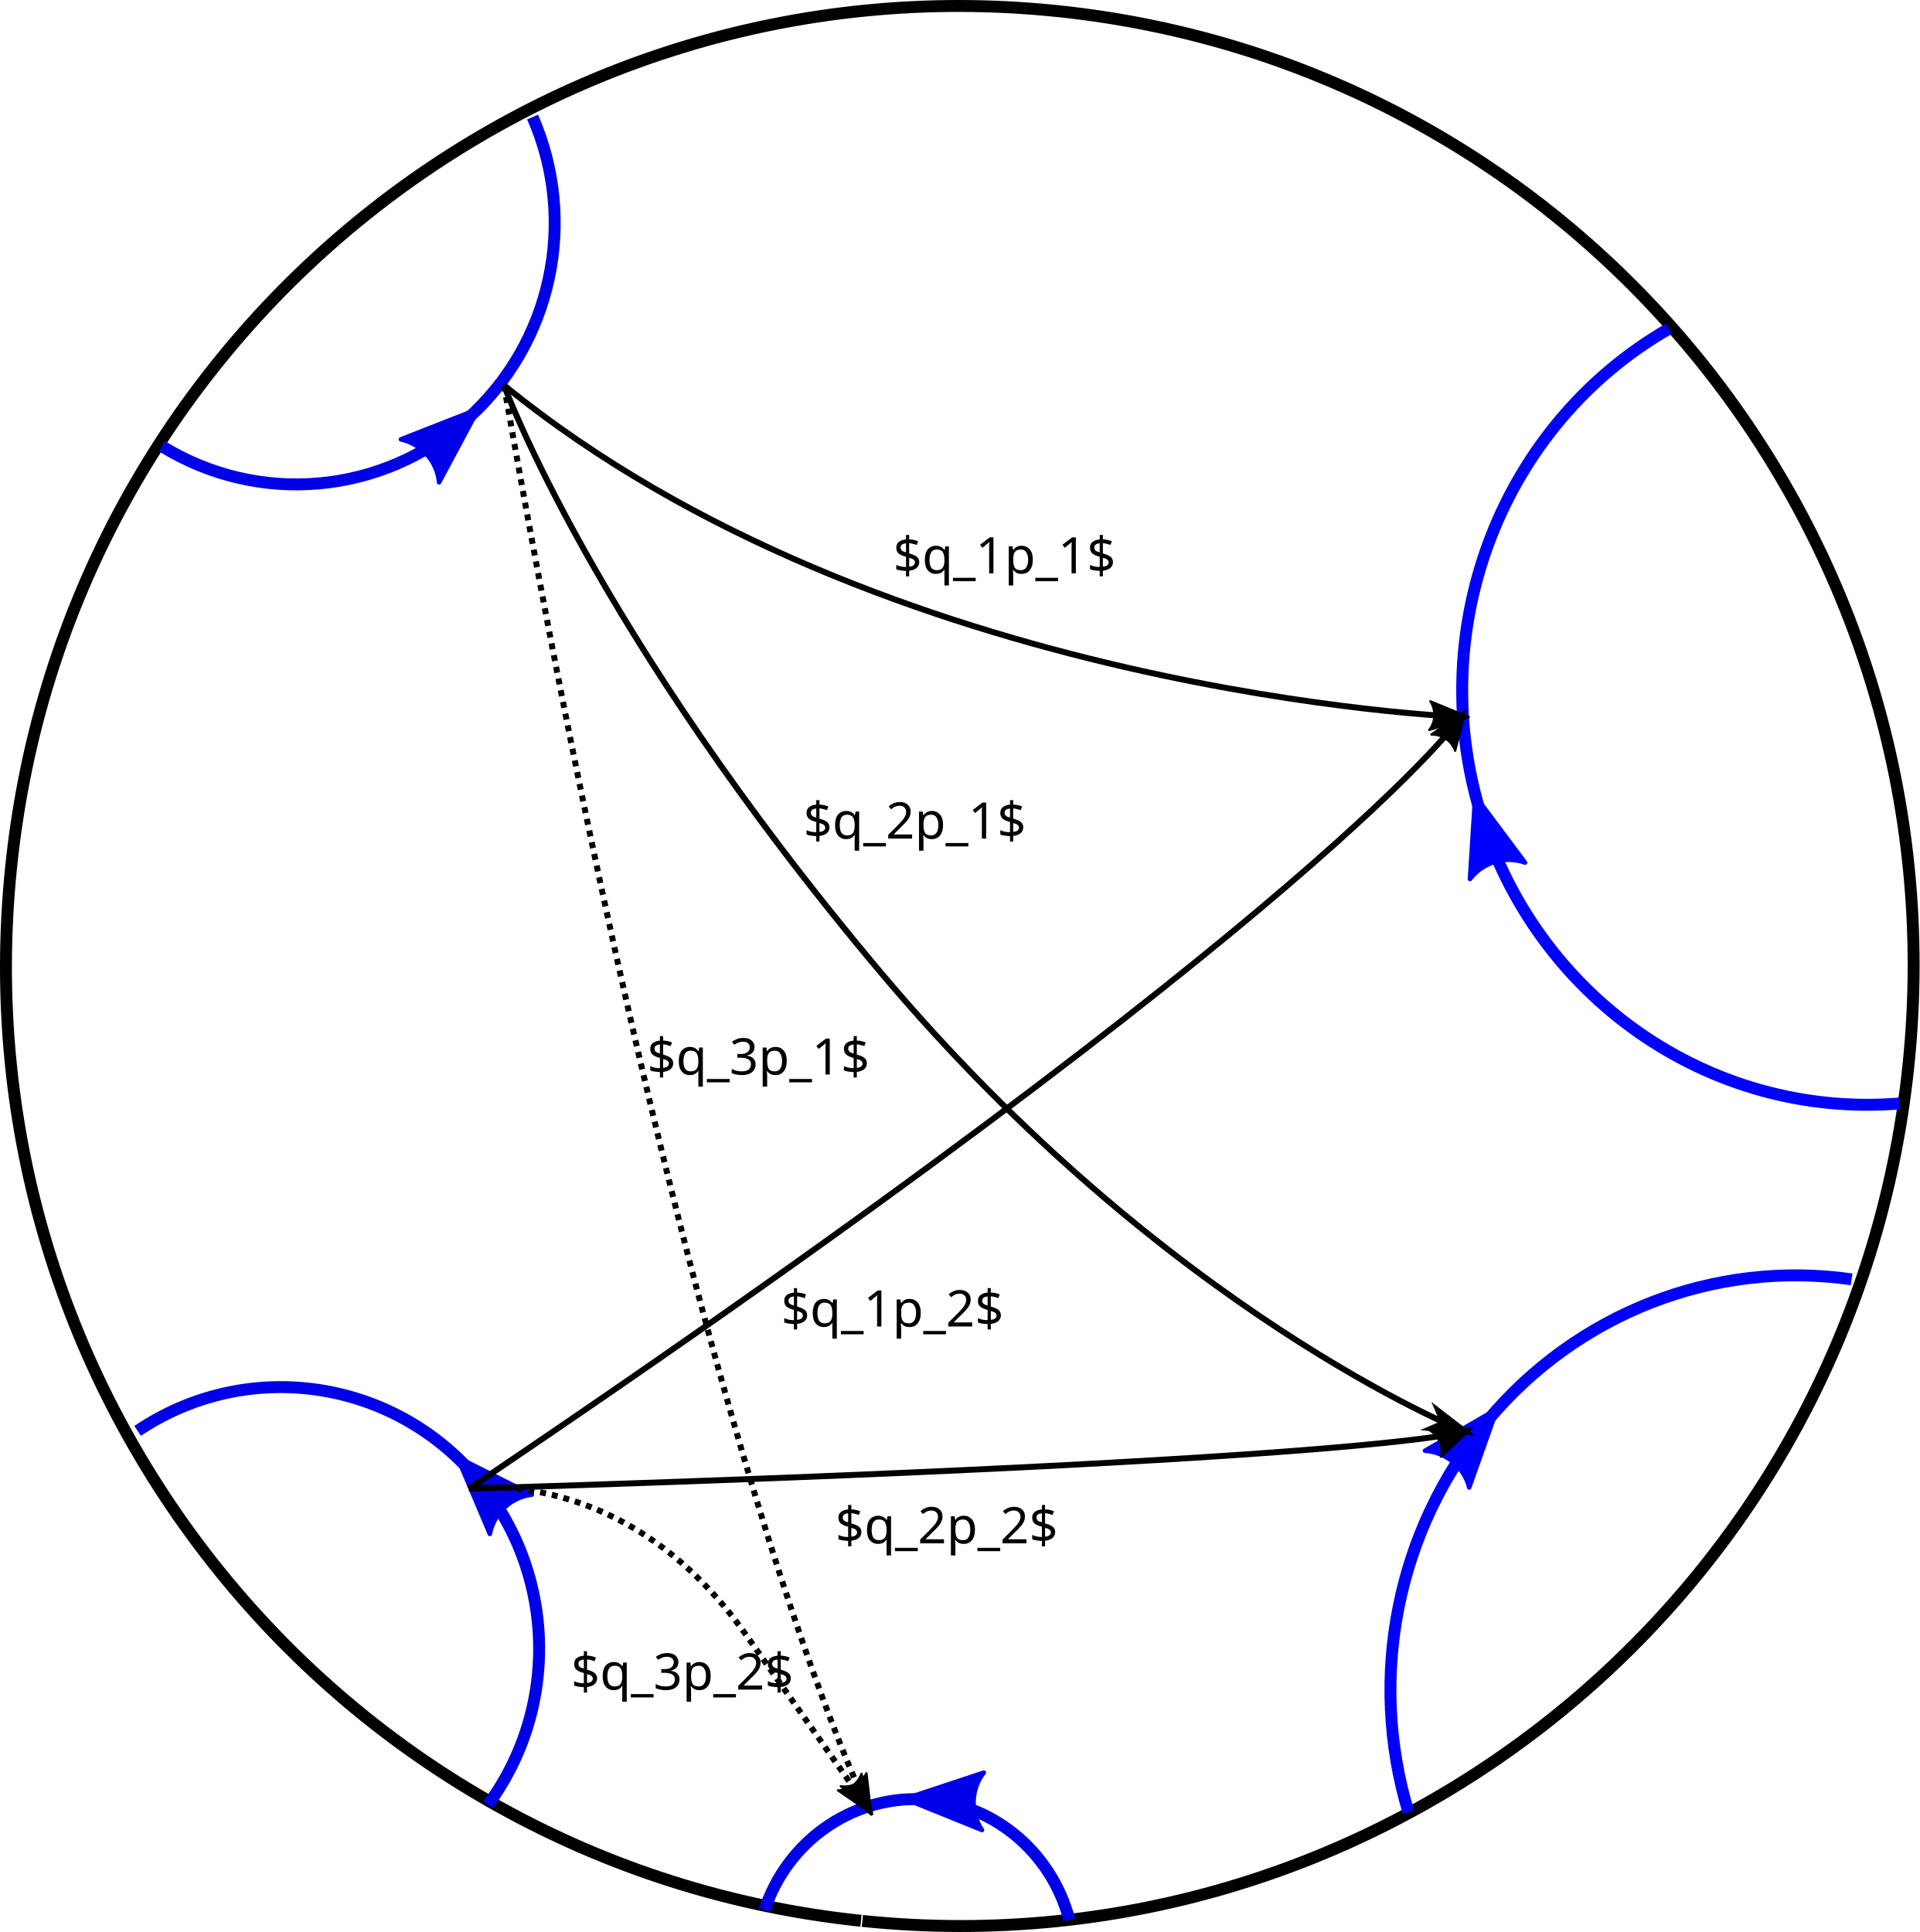
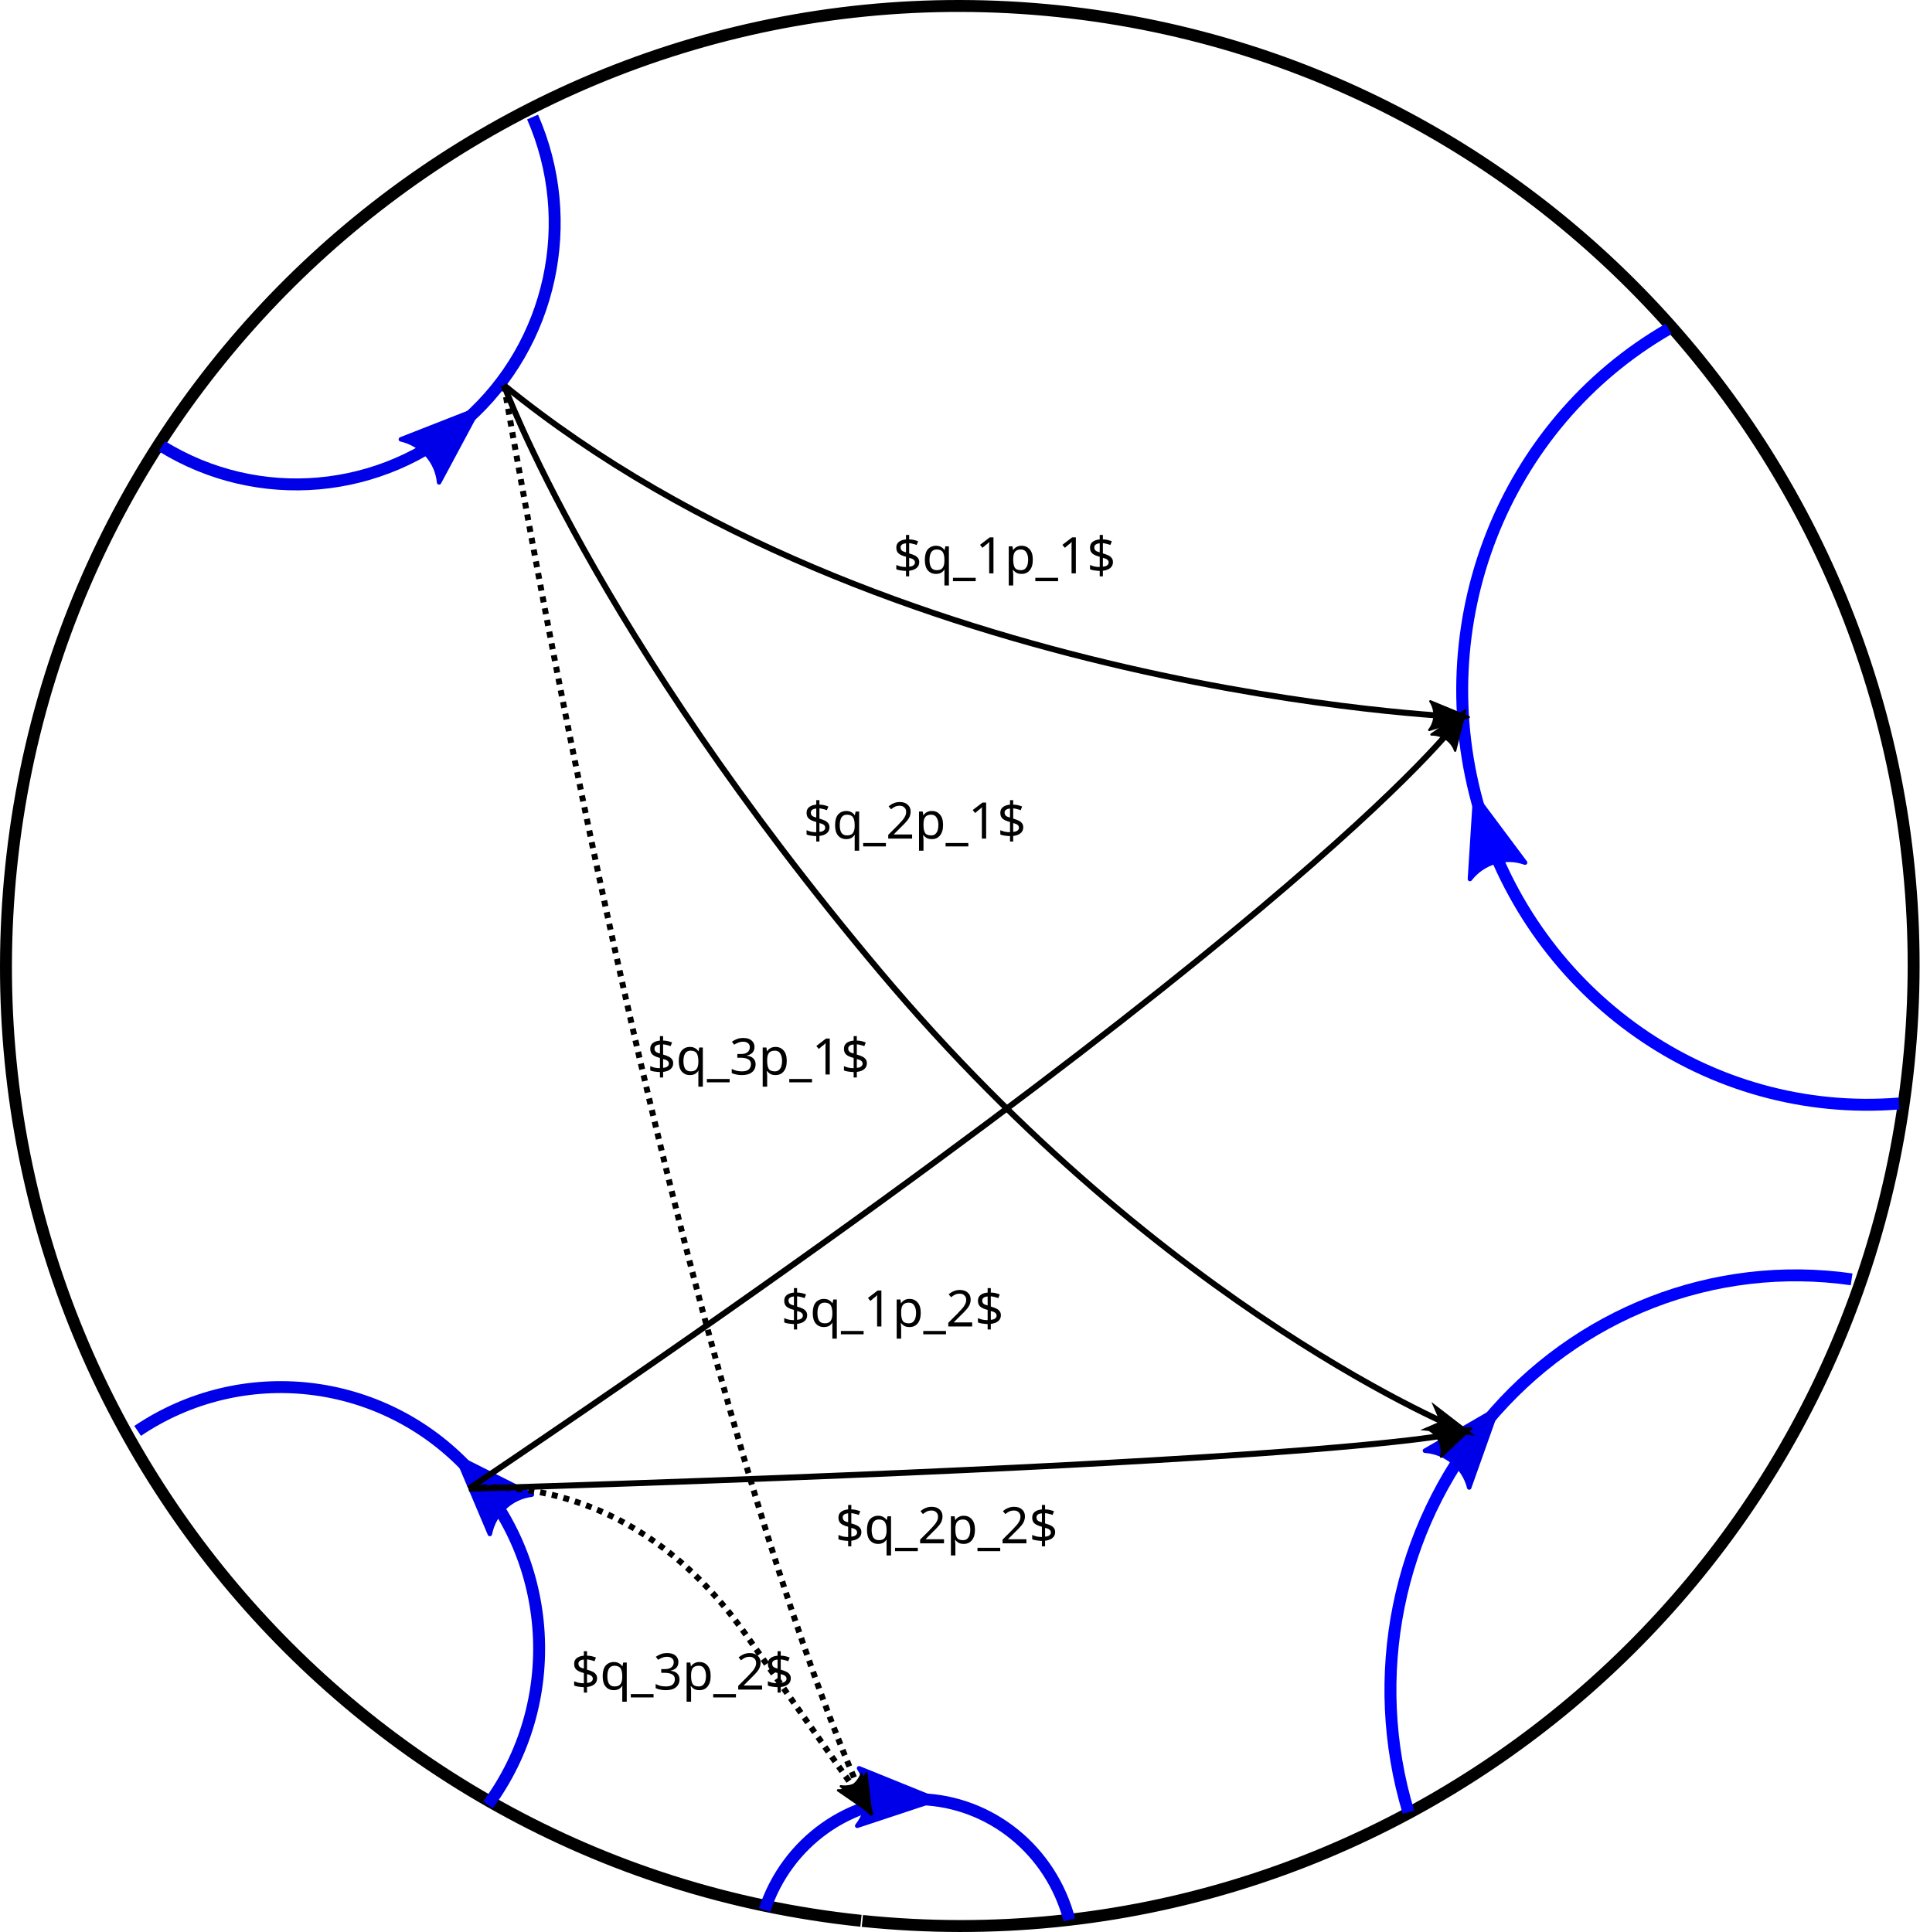
<svg xmlns="http://www.w3.org/2000/svg" width="160.84mm" height="161.909mm" viewBox="0 0 160.84 161.909" version="1.1" id="svg3517">
  <defs id="defs3511">
+     <marker style="overflow:visible" id="marker27264" refX="0" refY="0" orient="auto">
+       <path transform="scale(-0.6)" d="M 8.719,4.034 -2.207,0.016 8.719,-4.002 c -1.745,2.372 -1.735,5.617 -6e-7,8.035 z" style="fill:#0000e8;fill-opacity:1;fill-rule:evenodd;stroke:#0000e8;stroke-width:0.625;stroke-linejoin:round;stroke-opacity:1" id="path27262" />
+     </marker>
    <marker style="overflow:visible" id="marker40988" refX="0" refY="0" orient="auto">
      <path transform="scale(-0.6)" d="M 8.719,4.034 -2.207,0.016 8.719,-4.002 c -1.745,2.372 -1.735,5.617 -6e-7,8.035 z" style="fill:#000000;fill-opacity:1;fill-rule:evenodd;stroke:#000000;stroke-width:0.625;stroke-linejoin:round;stroke-opacity:1" id="path40986" />
    </marker>
    <marker style="overflow:visible" id="marker40778" refX="0" refY="0" orient="auto">
      <path transform="scale(-0.6)" d="M 8.719,4.034 -2.207,0.016 8.719,-4.002 c -1.745,2.372 -1.735,5.617 -6e-7,8.035 z" style="fill:#000000;fill-opacity:1;fill-rule:evenodd;stroke:#000000;stroke-width:0.625;stroke-linejoin:round;stroke-opacity:1" id="path40776" />
    </marker>
    <marker style="overflow:visible" id="marker40652" refX="0" refY="0" orient="auto">
      <path transform="scale(-0.6)" d="M 8.719,4.034 -2.207,0.016 8.719,-4.002 c -1.745,2.372 -1.735,5.617 -6e-7,8.035 z" style="fill:#000000;fill-opacity:1;fill-rule:evenodd;stroke:#000000;stroke-width:0.625;stroke-linejoin:round;stroke-opacity:1" id="path40650" />
    </marker>
    <marker orient="auto" refY="0.0" refX="0.0" id="Arrow1Mend" style="overflow:visible;">
      <path id="path983" d="M 0.0,0.0 L 5.0,-5.0 L -12.5,0.0 L 5.0,5.0 L 0.0,0.0 z " style="fill-rule:evenodd;stroke:#000000;stroke-width:1pt;stroke-opacity:1;fill:#000000;fill-opacity:1" transform="scale(0.4) rotate(180) translate(10,0)" />
    </marker>
    <marker orient="auto" refY="0" refX="0" id="marker8746" style="overflow:visible">
      <path id="path8744" style="fill:#06a500;fill-opacity:1;fill-rule:evenodd;stroke:#06a500;stroke-width:0.625;stroke-linejoin:round;stroke-opacity:1" d="M 8.719,4.034 -2.207,0.016 8.719,-4.002 c -1.745,2.372 -1.735,5.617 -6e-7,8.035 z" transform="scale(0.6)" />
    </marker>
    <marker orient="auto" refY="0" refX="0" id="Arrow1Lstart" style="overflow:visible">
      <path id="path974" d="M 0,0 5,-5 -12.5,0 5,5 Z" style="fill:#ff0000;fill-opacity:1;fill-rule:evenodd;stroke:#ff0000;stroke-width:1pt;stroke-opacity:1" transform="matrix(0.8,0,0,0.8,10,0)" />
    </marker>
    <marker style="overflow:visible" id="marker8560" refX="0" refY="0" orient="auto">
      <path transform="scale(-0.6)" d="M 8.719,4.034 -2.207,0.016 8.719,-4.002 c -1.745,2.372 -1.735,5.617 -6e-7,8.035 z" style="fill:#ff0000;fill-opacity:1;fill-rule:evenodd;stroke:#ff0000;stroke-width:0.625;stroke-linejoin:round;stroke-opacity:1" id="path8558" />
    </marker>
    <marker style="overflow:visible" id="marker8376" refX="0" refY="0" orient="auto">
      <path transform="scale(-0.6)" d="M 8.719,4.034 -2.207,0.016 8.719,-4.002 c -1.745,2.372 -1.735,5.617 -6e-7,8.035 z" style="fill:#ff0000;fill-opacity:1;fill-rule:evenodd;stroke:#ff0000;stroke-width:0.625;stroke-linejoin:round;stroke-opacity:1" id="path8374" />
    </marker>
    <marker style="overflow:visible" id="marker8328" refX="0" refY="0" orient="auto">
      <path transform="scale(0.6)" d="M 8.719,4.034 -2.207,0.016 8.719,-4.002 c -1.745,2.372 -1.735,5.617 -6e-7,8.035 z" style="fill:#0000e8;fill-opacity:1;fill-rule:evenodd;stroke:#0000e8;stroke-width:0.625;stroke-linejoin:round;stroke-opacity:1" id="path8326" />
    </marker>
    <marker orient="auto" refY="0" refX="0" id="marker8115" style="overflow:visible">
-       <path id="path8113" style="fill:#0000ff;fill-opacity:1;fill-rule:evenodd;stroke:#0000ff;stroke-width:0.625;stroke-linejoin:round;stroke-opacity:1" d="M 8.719,4.034 -2.207,0.016 8.719,-4.002 c -1.745,2.372 -1.735,5.617 -6e-7,8.035 z" transform="scale(-0.6)" />
+       <path id="path8113" style="fill:#0000e8;fill-opacity:1;fill-rule:evenodd;stroke:#0000e8;stroke-width:0.625;stroke-linejoin:round;stroke-opacity:1" d="M 8.719,4.034 -2.207,0.016 8.719,-4.002 c -1.745,2.372 -1.735,5.617 -6e-7,8.035 z" transform="scale(-0.6)" />
    </marker>
    <marker orient="auto" refY="0" refX="0" id="marker7993" style="overflow:visible">
      <path id="path7991" style="fill:#000000;fill-opacity:1;fill-rule:evenodd;stroke:#000000;stroke-width:0.625;stroke-linejoin:round;stroke-opacity:1" d="M 8.719,4.034 -2.207,0.016 8.719,-4.002 c -1.745,2.372 -1.735,5.617 -6e-7,8.035 z" transform="scale(0.6)" />
    </marker>
    <marker orient="auto" refY="0" refX="0" id="marker7941" style="overflow:visible">
      <path id="path7939" style="fill:#000000;fill-opacity:1;fill-rule:evenodd;stroke:#000000;stroke-width:0.625;stroke-linejoin:round;stroke-opacity:1" d="M 8.719,4.034 -2.207,0.016 8.719,-4.002 c -1.745,2.372 -1.735,5.617 -6e-7,8.035 z" transform="scale(-0.6)" />
    </marker>
    <marker orient="auto" refY="0" refX="0" id="marker7857" style="overflow:visible">
      <path id="path7855" style="fill:#ff0000;fill-opacity:1;fill-rule:evenodd;stroke:#ff0000;stroke-width:0.625;stroke-linejoin:round;stroke-opacity:1" d="M 8.719,4.034 -2.207,0.016 8.719,-4.002 c -1.745,2.372 -1.735,5.617 -6e-7,8.035 z" transform="scale(-0.6)" />
    </marker>
    <marker orient="auto" refY="0" refX="0" id="Arrow1Mstart" style="overflow:visible">
      <path id="path980" d="M 0,0 5,-5 -12.5,0 5,5 Z" style="fill:#000000;fill-opacity:1;fill-rule:evenodd;stroke:#000000;stroke-width:1pt;stroke-opacity:1" transform="matrix(0.4,0,0,0.4,4,0)" />
    </marker>
    <marker orient="auto" refY="0" refX="0" id="Arrow2Mend" style="overflow:visible">
      <path id="path1001" style="fill:#000000;fill-opacity:1;fill-rule:evenodd;stroke:#000000;stroke-width:0.625;stroke-linejoin:round;stroke-opacity:1" d="M 8.719,4.034 -2.207,0.016 8.719,-4.002 c -1.745,2.372 -1.735,5.617 -6e-7,8.035 z" transform="scale(-0.6)" />
    </marker>
    <marker orient="auto" refY="0" refX="0" id="Arrow1Send" style="overflow:visible">
      <path id="path989" d="M 0,0 5,-5 -12.5,0 5,5 Z" style="fill:#000000;fill-opacity:1;fill-rule:evenodd;stroke:#000000;stroke-width:1pt;stroke-opacity:1" transform="matrix(-0.2,0,0,-0.2,-1.2,0)" />
    </marker>
    <marker orient="auto" refY="0" refX="0" id="marker8115-1" style="overflow:visible">
      <path id="path8113-1" style="fill:#0000ff;fill-opacity:1;fill-rule:evenodd;stroke:#0000ff;stroke-width:0.625;stroke-linejoin:round;stroke-opacity:1" d="M 8.719,4.034 -2.207,0.016 8.719,-4.002 c -1.745,2.372 -1.735,5.617 -6e-7,8.035 z" transform="scale(-0.6)" />
    </marker>
    <marker style="overflow:visible" id="marker8328-2" refX="0" refY="0" orient="auto">
      <path transform="scale(0.6)" d="M 8.719,4.034 -2.207,0.016 8.719,-4.002 c -1.745,2.372 -1.735,5.617 -6e-7,8.035 z" style="fill:#0000e8;fill-opacity:1;fill-rule:evenodd;stroke:#0000e8;stroke-width:0.625;stroke-linejoin:round;stroke-opacity:1" id="path8326-6" />
    </marker>
-     <marker style="overflow:visible" id="marker8328-2-4" refX="0" refY="0" orient="auto">
-       <path transform="scale(0.6)" d="M 8.719,4.034 -2.207,0.016 8.719,-4.002 c -1.745,2.372 -1.735,5.617 -6e-7,8.035 z" style="fill:#0000e8;fill-opacity:1;fill-rule:evenodd;stroke:#0000e8;stroke-width:0.625;stroke-linejoin:round;stroke-opacity:1" id="path8326-6-6" />
-     </marker>
  </defs>
  <g id="layer1" transform="translate(-23.01352,-66.10746)">
    <path style="fill:none;stroke:#000000;stroke-width:1;stroke-miterlimit:4;stroke-dasharray:none;stroke-dashoffset:0;stroke-opacity:1" id="path7765" d="M 95.152,227.077 A 79.914,80.448 0 0 1 23.947,138.755 79.914,80.448 0 0 1 111.656,67.041 79.914,80.448 0 0 1 182.926,155.309 79.914,80.448 0 0 1 95.27,227.089" />
    <path style="fill:none;stroke:#0000e8;stroke-width:1;stroke-miterlimit:4;stroke-dasharray:none;stroke-dashoffset:0;stroke-opacity:1;marker-mid:url(#marker8328)" id="path7767" d="m 67.637,75.915 a 21.649,21.916 0 0 1 -5.517,25.346 21.649,21.916 0 0 1 -25.542,2.243" />
    <path style="fill:none;stroke:#0000ff;stroke-width:1;stroke-miterlimit:4;stroke-dasharray:none;stroke-dashoffset:0;stroke-opacity:1;marker-mid:url(#marker8115)" id="path7775" d="m 141.022,217.97 a 33.943,34.745 0 0 1 6.591,-32.762 33.943,34.745 0 0 1 30.544,-11.887" />
    <path style="fill:none;stroke:#0000ff;stroke-width:1;stroke-miterlimit:4;stroke-dasharray:none;stroke-dashoffset:0;stroke-opacity:1;marker-mid:url(#marker8115-1)" id="path7775-2" d="m 182.134,158.585 a 33.943,34.745 0 0 1 -35.13,-24.516 33.943,34.745 0 0 1 15.818,-40.398" />
    <path style="fill:none;stroke:#0000e8;stroke-width:1;stroke-miterlimit:4;stroke-dasharray:none;stroke-dashoffset:0;stroke-opacity:1;marker-mid:url(#marker8328-2)" id="path7767-7" d="m 34.546,186.022 a 21.649,21.916 0 0 1 27.702,3.167 21.649,21.916 0 0 1 1.65,28.173" />
-     <path style="fill:none;stroke:#0000e8;stroke-width:1;stroke-miterlimit:4;stroke-dasharray:none;stroke-dashoffset:0;stroke-opacity:1;marker-mid:url(#marker8328-2-4)" id="path7767-7-8" d="m 87.075,226.177 a 13.349,13.669 0 0 1 13.069,-9.291 13.349,13.669 0 0 1 12.47,10.118" />
+     <path style="fill:none;stroke:#0000e8;stroke-width:1;stroke-miterlimit:4;stroke-dasharray:none;stroke-dashoffset:0;stroke-opacity:1;marker-mid:url(#marker27264)" id="path7767-7-8" d="m 87.075,226.177 a 13.349,13.669 0 0 1 13.069,-9.291 13.349,13.669 0 0 1 12.47,10.118" />
    <path style="fill:none;stroke:#000000;stroke-width:0.5;stroke-linecap:butt;stroke-linejoin:miter;stroke-opacity:1;marker-end:url(#marker7941);stroke-miterlimit:4;stroke-dasharray:none" d="M 65.242,98.39 C 97.047,124.315 145.423,126.186 145.423,126.186" id="path40496" />
    <path style="fill:none;stroke:#000000;stroke-width:0.5;stroke-linecap:butt;stroke-linejoin:miter;stroke-opacity:1;stroke-miterlimit:4;stroke-dasharray:none;marker-end:url(#Arrow1Mend)" d="m 65.242,98.39 c 0,0 7.484,20.58 31.538,49.178 24.054,28.598 48.91,38.487 48.91,38.487" id="path40530" />
    <path style="fill:none;stroke:#000000;stroke-width:0.5;stroke-linecap:butt;stroke-linejoin:miter;stroke-opacity:1;stroke-miterlimit:4;stroke-dasharray:none;marker-end:url(#marker40652)" d="m 62.302,190.866 c 72.163,-48.643 83.121,-64.679 83.121,-64.679" id="path40642" />
    <path style="fill:none;stroke:#000000;stroke-width:0.5;stroke-linecap:butt;stroke-linejoin:miter;stroke-opacity:1;marker-end:url(#marker40778);stroke-miterlimit:4;stroke-dasharray:none" d="m 62.302,190.866 c 77.775,-2.405 83.388,-4.811 83.388,-4.811" id="path40768" />
    <text xml:space="preserve" style="font-style:normal;font-weight:normal;font-size:4.233px;line-height:1.25;font-family:sans-serif;letter-spacing:0px;word-spacing:0px;fill:#000000;fill-opacity:1;stroke:none;stroke-width:0.265" x="97.849" y="114.159" id="text40908">
      <tspan id="tspan40906" x="97.849" y="114.159" style="stroke-width:0.265">$q_1p_1$</tspan>
    </text>
    <text xml:space="preserve" style="font-style:normal;font-weight:normal;font-size:4.233px;line-height:1.25;font-family:sans-serif;letter-spacing:0px;word-spacing:0px;fill:#000000;fill-opacity:1;stroke:none;stroke-width:0.265" x="90.328" y="136.383" id="text40908-6">
      <tspan id="tspan40906-0" x="90.328" y="136.383" style="stroke-width:0.265">$q_2p_1$</tspan>
    </text>
    <text xml:space="preserve" style="font-style:normal;font-weight:normal;font-size:4.233px;line-height:1.25;font-family:sans-serif;letter-spacing:0px;word-spacing:0px;fill:#000000;fill-opacity:1;stroke:none;stroke-width:0.265" x="88.457" y="177.275" id="text40908-6-9">
      <tspan id="tspan40906-0-6" x="88.457" y="177.275" style="stroke-width:0.265">$q_1p_2$</tspan>
    </text>
    <text xml:space="preserve" style="font-style:normal;font-weight:normal;font-size:4.233px;line-height:1.25;font-family:sans-serif;letter-spacing:0px;word-spacing:0px;fill:#000000;fill-opacity:1;stroke:none;stroke-width:0.265" x="93.001" y="195.449" id="text40908-6-9-7">
      <tspan id="tspan40906-0-6-8" x="93.001" y="195.449" style="stroke-width:0.265">$q_2p_2$</tspan>
    </text>
    <path style="fill:none;stroke:#000000;stroke-width:0.5;stroke-linecap:butt;stroke-linejoin:miter;stroke-opacity:1;stroke-miterlimit:4;stroke-dasharray:0.5,0.5;marker-end:url(#Arrow2Mend);stroke-dashoffset:0" d="M 65.242,98.39 C 81.011,188.46 95.711,217.593 95.711,217.593" id="path40964" />
    <path style="fill:none;stroke:#000000;stroke-width:0.5;stroke-linecap:butt;stroke-linejoin:miter;stroke-opacity:1;stroke-miterlimit:4;stroke-dasharray:0.5,0.5;marker-end:url(#marker40988);stroke-dashoffset:0" d="m 62.302,190.866 c 0,0 13.096,-2.138 23.252,12.294 10.156,14.433 10.156,14.433 10.156,14.433" id="path40966" />
    <text xml:space="preserve" style="font-style:normal;font-weight:normal;font-size:4.233px;line-height:1.25;font-family:sans-serif;letter-spacing:0px;word-spacing:0px;fill:#000000;fill-opacity:1;stroke:none;stroke-width:0.265" x="77.232" y="156.16" id="text40908-6-9-7-0">
      <tspan id="tspan40906-0-6-8-3" x="77.232" y="156.16" style="stroke-width:0.265">$q_3p_1$</tspan>
    </text>
    <text xml:space="preserve" style="font-style:normal;font-weight:normal;font-size:4.233px;line-height:1.25;font-family:sans-serif;letter-spacing:0px;word-spacing:0px;fill:#000000;fill-opacity:1;stroke:none;stroke-width:0.265" x="70.855" y="207.704" id="text41190">
      <tspan id="tspan41188" x="70.855" y="207.704" style="stroke-width:0.265">$q_3p_2$</tspan>
    </text>
  </g>
</svg>
